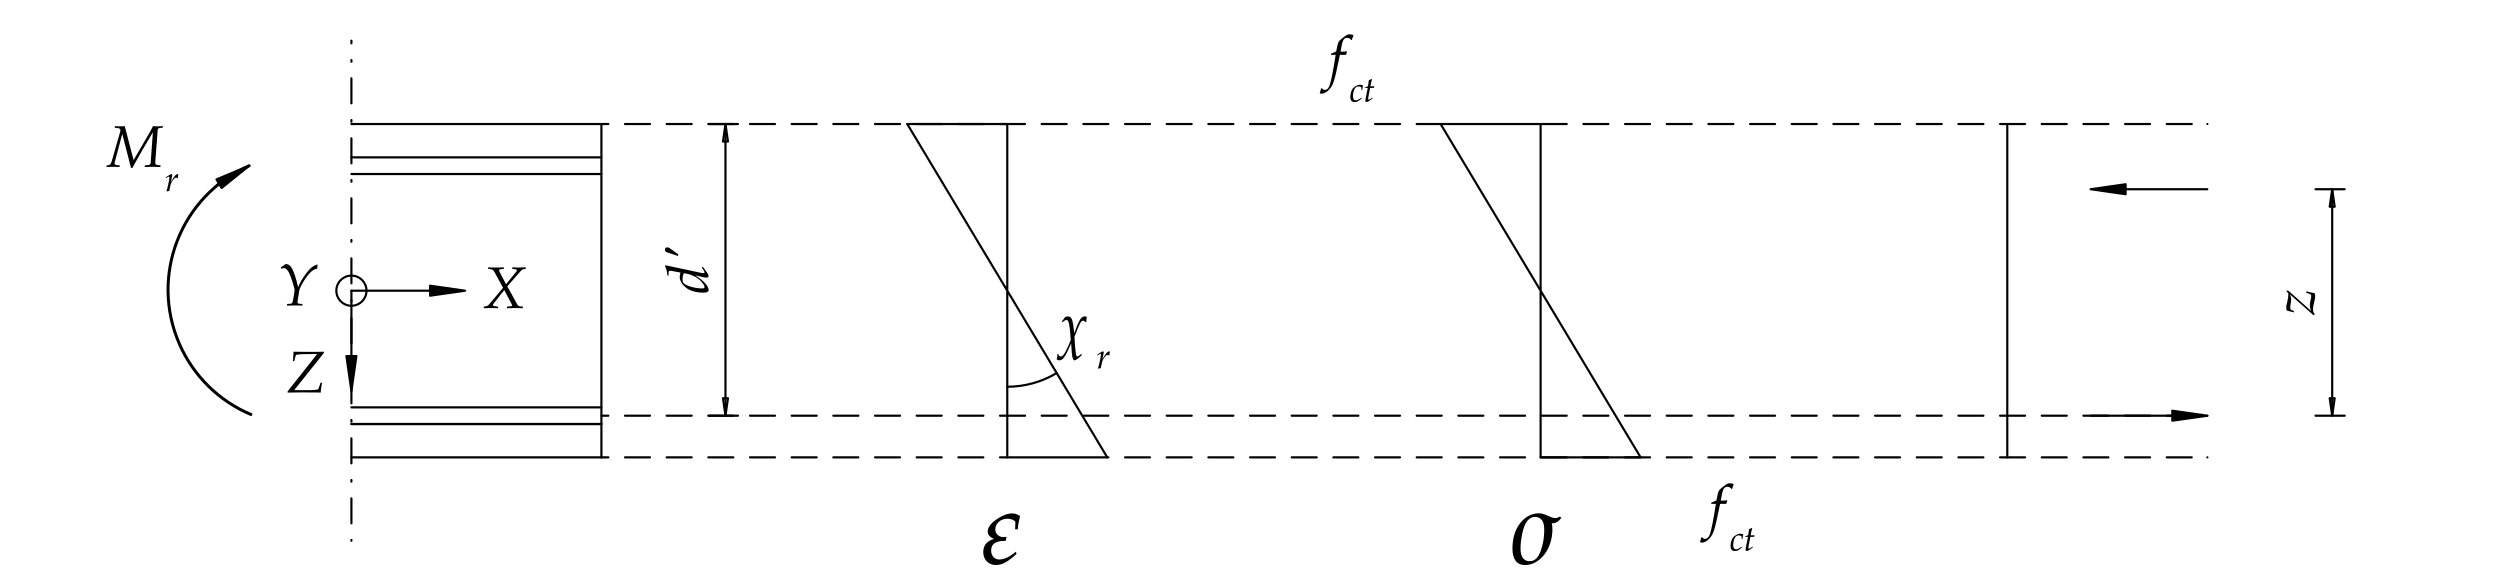
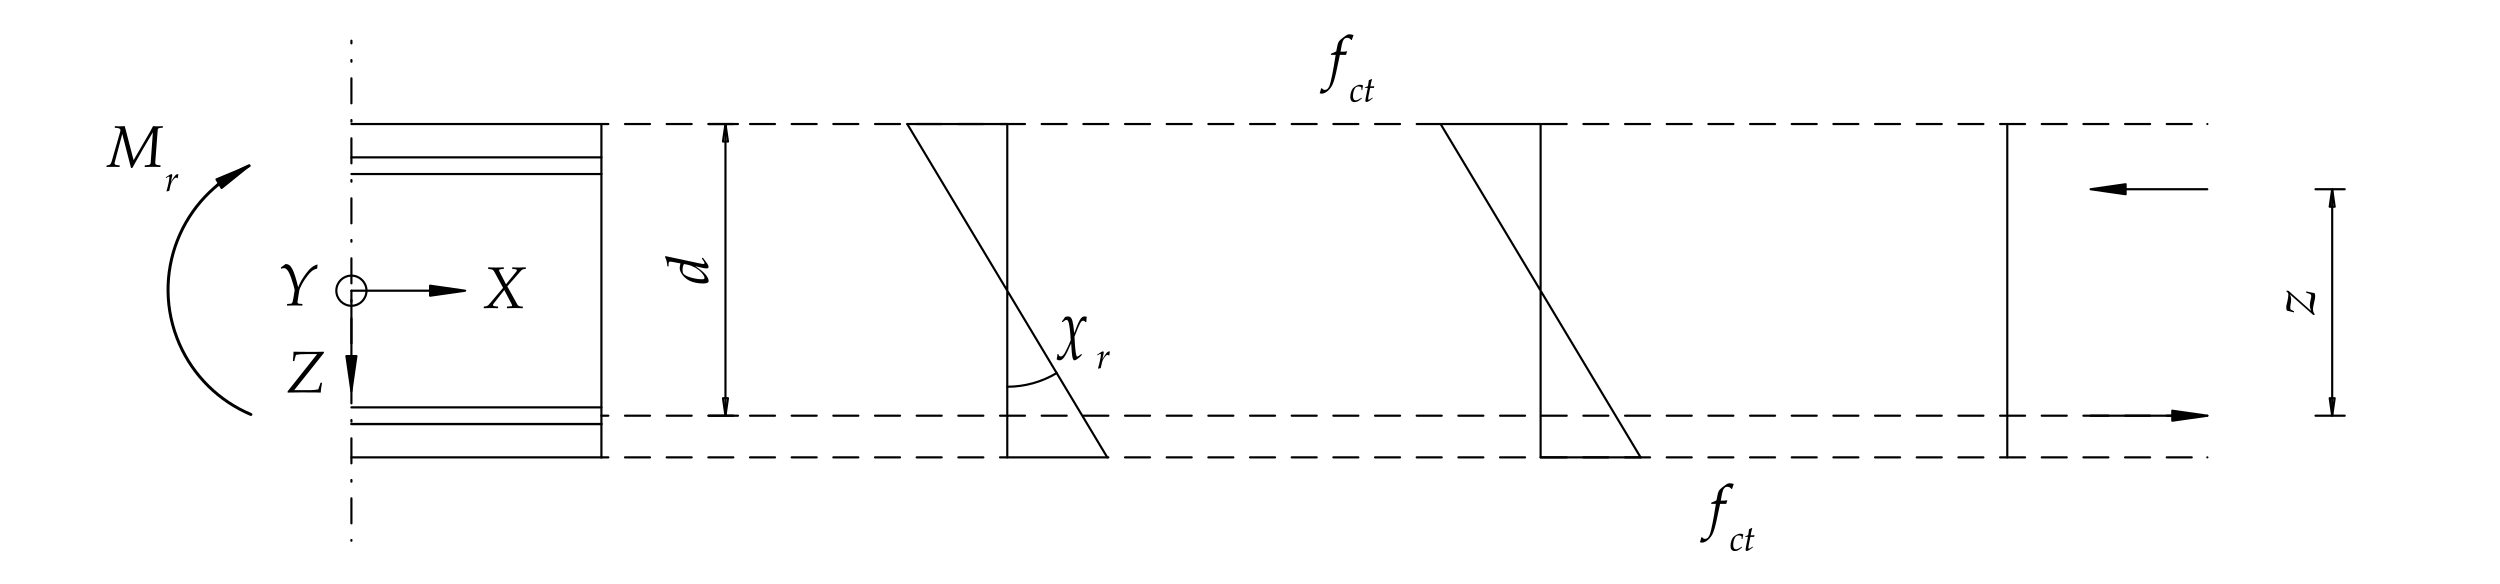
<svg xmlns="http://www.w3.org/2000/svg" version="1.1" id="svg1" width="566.929" height="132.283" viewBox="0 0 566.929 132.283">
  <defs id="defs1">
    <clipPath clipPathUnits="userSpaceOnUse" id="clipPath17">
      <path d="M -0.004,-9.9e-4 V 99.214 H 425.201 V -9.9e-4 H -0.004" transform="matrix(1,0,0,-1,-18.29667,70.83881)" clip-rule="evenodd" id="path17" />
    </clipPath>
    <clipPath clipPathUnits="userSpaceOnUse" id="clipPath18">
      <path d="M -0.004,-9.9e-4 V 99.214 H 425.201 V -9.9e-4 H -0.004" transform="matrix(1,0,0,-1,-28.03197,66.70495)" clip-rule="evenodd" id="path18" />
    </clipPath>
    <clipPath clipPathUnits="userSpaceOnUse" id="clipPath19">
      <path d="M -0.004,-9.9e-4 V 99.214 H 425.201 V -9.9e-4 H -0.004" transform="matrix(1,0,0,-1,-226.0745,86.04718)" clip-rule="evenodd" id="path19" />
    </clipPath>
    <clipPath clipPathUnits="userSpaceOnUse" id="clipPath20">
      <path d="M -0.004,-9.9e-4 V 99.214 H 425.201 V -9.9e-4 H -0.004" transform="matrix(1,0,0,-1,-229.5022,81.91332)" clip-rule="evenodd" id="path20" />
    </clipPath>
    <clipPath clipPathUnits="userSpaceOnUse" id="clipPath21">
-       <path d="M -0.004,-9.9e-4 V 99.214 H 425.201 V -9.9e-4 H -0.004" transform="matrix(1,0,0,-1,-166.8523,3.424063)" clip-rule="evenodd" id="path21" />
+       <path d="M -0.004,-9.9e-4 V 99.214 H 425.201 V -9.9e-4 H -0.004" transform="matrix(1,0,0,-1,-290.7436,9.68927)" clip-rule="evenodd" id="path21" />
    </clipPath>
    <clipPath clipPathUnits="userSpaceOnUse" id="clipPath22">
-       <path d="M -0.004,-9.9e-4 V 99.214 H 425.201 V -9.9e-4 H -0.004" transform="matrix(1,0,0,-1,-256.3917,3.424063)" clip-rule="evenodd" id="path22" />
-     </clipPath>
-     <clipPath clipPathUnits="userSpaceOnUse" id="clipPath23">
-       <path d="M -0.004,-9.9e-4 V 99.214 H 425.201 V -9.9e-4 H -0.004" transform="matrix(1,0,0,-1,-290.7436,9.68927)" clip-rule="evenodd" id="path23" />
+       <path d="M -0.004,-9.9e-4 V 99.214 H 425.201 V -9.9e-4 H -0.004" transform="matrix(1,0,0,-1,-294.1713,5.555413)" clip-rule="evenodd" id="path22" />
    </clipPath>
    <clipPath clipPathUnits="userSpaceOnUse" id="clipPath24">
-       <path d="M -0.004,-9.9e-4 V 99.214 H 425.201 V -9.9e-4 H -0.004" transform="matrix(1,0,0,-1,-294.1713,5.555413)" clip-rule="evenodd" id="path24" />
+       <path d="M -0.004,-9.9e-4 V 99.214 H 425.201 V -9.9e-4 H -0.004" transform="matrix(0,1,1,0,-45.64031,-393.6556)" clip-rule="evenodd" id="path24" />
    </clipPath>
    <clipPath clipPathUnits="userSpaceOnUse" id="clipPath26">
-       <path d="M -0.004,-9.9e-4 V 99.214 H 425.201 V -9.9e-4 H -0.004" transform="matrix(0,1,1,0,-45.64031,-393.6556)" clip-rule="evenodd" id="path26" />
+       <path d="M -0.004,-9.9e-4 V 99.214 H 425.201 V -9.9e-4 H -0.004" transform="matrix(1,0,0,-1,-180.5264,40.69378)" clip-rule="evenodd" id="path26" />
    </clipPath>
-     <clipPath clipPathUnits="userSpaceOnUse" id="clipPath28">
-       <path d="M -0.004,-9.9e-4 V 99.214 H 425.201 V -9.9e-4 H -0.004" transform="matrix(0,1,1,0,-49.26397,-120.4173)" clip-rule="evenodd" id="path28" />
+     <clipPath clipPathUnits="userSpaceOnUse" id="clipPath27">
+       <path d="M -0.004,-9.9e-4 V 99.214 H 425.201 V -9.9e-4 H -0.004" transform="matrix(1,0,0,-1,-186.462,36.55992)" clip-rule="evenodd" id="path27" />
    </clipPath>
-     <clipPath clipPathUnits="userSpaceOnUse" id="clipPath30">
-       <path d="M -0.004,-9.9e-4 V 99.214 H 425.201 V -9.9e-4 H -0.004" transform="matrix(1,0,0,-1,-180.5264,40.69378)" clip-rule="evenodd" id="path30" />
+     <clipPath clipPathUnits="userSpaceOnUse" id="clipPath29">
+       <path d="M -0.004,-9.9e-4 V 99.214 H 425.201 V -9.9e-4 H -0.004" transform="matrix(0,1,1,0,-50.82373,-120.4173)" clip-rule="evenodd" id="path29" />
    </clipPath>
    <clipPath clipPathUnits="userSpaceOnUse" id="clipPath31">
-       <path d="M -0.004,-9.9e-4 V 99.214 H 425.201 V -9.9e-4 H -0.004" transform="matrix(1,0,0,-1,-186.462,36.55992)" clip-rule="evenodd" id="path31" />
+       <path d="M -0.004,-9.9e-4 V 99.214 H 425.201 V -9.9e-4 H -0.004" transform="matrix(1,0,0,-1,-48.71762,32.4726)" clip-rule="evenodd" id="path31" />
    </clipPath>
    <clipPath clipPathUnits="userSpaceOnUse" id="clipPath32">
-       <path d="M -0.004,-9.9e-4 V 99.214 H 425.201 V -9.9e-4 H -0.004" transform="matrix(1,0,0,-1,-48.71762,32.4726)" clip-rule="evenodd" id="path32" />
+       <path d="M -0.004,-9.9e-4 V 99.214 H 425.201 V -9.9e-4 H -0.004" transform="matrix(1,0,0,-1,-82.07581,46.8225)" clip-rule="evenodd" id="path32" />
    </clipPath>
    <clipPath clipPathUnits="userSpaceOnUse" id="clipPath33">
-       <path d="M -0.004,-9.9e-4 V 99.214 H 425.201 V -9.9e-4 H -0.004" transform="matrix(1,0,0,-1,-82.07581,46.8225)" clip-rule="evenodd" id="path33" />
-     </clipPath>
-     <clipPath clipPathUnits="userSpaceOnUse" id="clipPath34">
-       <path d="M -0.004,-9.9e-4 V 99.214 H 425.201 V -9.9e-4 H -0.004" transform="matrix(1,0,0,-1,-47.25952,47.26309)" clip-rule="evenodd" id="path34" />
+       <path d="M -0.004,-9.9e-4 V 99.214 H 425.201 V -9.9e-4 H -0.004" transform="matrix(1,0,0,-1,-47.25952,47.26309)" clip-rule="evenodd" id="path33" />
    </clipPath>
  </defs>
  <g id="g1">
    <path id="path1" d="M 42.371,71.017 C 30.726,65.918 25.42,52.344 30.519,40.7 m 0,0 c 2.365,-5.402 6.714,-9.69 12.149,-11.98" style="fill:none;stroke:#000000;stroke-width:0.51;stroke-linecap:round;stroke-linejoin:round;stroke-miterlimit:10;stroke-dasharray:none;stroke-opacity:1" transform="matrix(1.333333,0,0,-1.333333,0,132.2835)" />
    <path id="path2" d="m 39.935,69.567 2.436,1.449 M 37.255,67.973 36.89,67.756 m 5.481,3.261 v 0 l -5.551,-2.313 0.87,-1.462 4.681,3.774" style="fill:none;stroke:#000000;stroke-width:0.368;stroke-linecap:round;stroke-linejoin:round;stroke-miterlimit:10;stroke-dasharray:none;stroke-opacity:1" transform="matrix(1.333333,0,0,-1.333333,0,132.2835)" />
    <path id="path3" d="m 37.69,67.242 4.681,3.774 -5.551,-2.313 z" style="fill:#000000;fill-opacity:1;fill-rule:nonzero;stroke:none" transform="matrix(1.333333,0,0,-1.333333,0,132.2835)" />
    <path id="path4" d="m 59.768,78.117 h 42.52 M 59.768,72.448 h 42.52 m 52.022,5.669 h 17.008 M 375.411,67.028 h -19.843 m 5.953,0 h 0.425 m -6.378,0 v 0 l 5.953,-0.85 v 1.701 l -5.953,-0.85" style="fill:none;stroke:#000000;stroke-width:0.368;stroke-linecap:round;stroke-linejoin:round;stroke-miterlimit:10;stroke-dasharray:none;stroke-opacity:1" transform="matrix(1.333333,0,0,-1.333333,0,132.2835)" />
    <path id="path5" d="m 361.522,67.878 -5.953,-0.85 5.953,-0.85 z" style="fill:#000000;fill-opacity:1;fill-rule:nonzero;stroke:none" transform="matrix(1.333333,0,0,-1.333333,0,132.2835)" />
    <path id="path6" d="m 102.287,78.117 h 1.177 m 2.835,0 h 4.252 m 2.835,0 h 4.252 m 2.835,0 h 4.252 m 2.835,0 h 4.252 m 2.835,0 h 4.252 m 2.835,0 h 4.252 m 2.835,0 h 4.252 m 2.835,0 h 4.252 m 2.835,0 h 4.252 m 2.835,0 h 4.252 m 2.835,0 h 4.252 m 2.835,0 h 4.252 m 2.835,0 h 4.252 m 2.835,0 h 4.252 m 2.835,0 h 4.252 m 2.835,0 h 4.252 m 2.835,0 h 4.252 m 2.835,0 h 4.252 m 2.835,0 h 4.252 m 2.835,0 h 4.252 m 2.835,0 h 4.252 m 2.835,0 h 4.252 m 2.835,0 h 4.252 m 2.835,0 h 4.252 m 2.835,0 h 4.252 m 2.835,0 h 4.252 m 2.835,0 h 4.252 m 2.835,0 h 4.252 m 2.835,0 h 4.252 m 2.835,0 h 4.252 m 2.835,0 h 4.252 m 2.835,0 h 4.252 m 2.835,0 h 4.252 m 2.835,0 h 4.252 m 2.835,0 h 4.252 m 2.835,0 h 4.252 m 2.835,0 h 4.252 m 2.835,0 h 4.252 m -270.468,0 v 0 m 273.124,0 v 0 M 59.768,69.613 h 42.52 m 142.73,8.504 h 17.008 M 59.768,21.424 h 42.52 m -42.52,5.669 h 42.52 m 0,-5.669 h 1.177 m 2.835,0 h 4.252 m 2.835,0 h 4.252 m 2.835,0 h 4.252 m 2.835,0 h 4.252" style="fill:none;stroke:#000000;stroke-width:0.368;stroke-linecap:round;stroke-linejoin:round;stroke-miterlimit:10;stroke-dasharray:none;stroke-opacity:1" transform="matrix(1.333333,0,0,-1.333333,0,132.2835)" />
    <path id="path7" d="m 134.646,21.424 h 4.252 m 2.835,0 h 4.252 m 2.835,0 h 4.252 m 2.835,0 h 4.252 m 2.835,0 h 4.252 m 2.835,0 h 4.252 m 2.835,0 h 4.252 m 2.835,0 h 4.252 m 2.835,0 h 4.252 m 2.835,0 h 4.252 m 2.835,0 h 4.252 m 2.835,0 h 4.252 m 2.835,0 h 4.252 m 2.835,0 h 4.252 m 2.835,0 h 4.252 m 2.835,0 h 4.252 m 2.835,0 h 4.252 m 2.835,0 h 4.252 m 2.835,0 h 4.252 m 2.835,0 h 4.252 m 2.835,0 h 4.252 m 2.835,0 h 4.252 m 2.835,0 h 4.252 m 2.835,0 h 4.252 m 2.835,0 h 4.252 m 2.835,0 h 4.252 m 2.835,0 h 4.252 m 2.835,0 h 4.252 m 2.835,0 h 4.252 m 2.835,0 h 4.252 m 2.835,0 h 4.252 m 2.835,0 h 4.252 m 2.835,0 h 4.252 m 2.835,0 h 4.252 m -270.468,0 v 0 m 273.124,0 v 0 m -204.094,0 h 17.008 m -17.008,0 h 17.008 M 59.768,27.093 h 42.52 m -42.52,2.835 h 42.52 m 253.281,-1.417 h 19.843 m -5.953,0 h -0.425 m 6.378,0 v 0 l -5.953,0.85 v -1.701 l 5.953,0.85" style="fill:none;stroke:#000000;stroke-width:0.368;stroke-linecap:round;stroke-linejoin:round;stroke-miterlimit:10;stroke-dasharray:none;stroke-opacity:1" transform="matrix(1.333333,0,0,-1.333333,0,132.2835)" />
    <path id="path8" d="m 369.459,27.66 5.953,0.85 -5.953,0.85 z" style="fill:#000000;fill-opacity:1;fill-rule:nonzero;stroke:none" transform="matrix(1.333333,0,0,-1.333333,0,132.2835)" />
    <path id="path9" d="m 102.287,28.511 h 1.177 m 2.835,0 h 4.252 m 2.835,0 h 4.252 m 2.835,0 h 4.252 m 2.835,0 h 4.252 m 2.835,0 h 4.252 m 2.835,0 h 4.252 m 2.835,0 h 4.252 m 2.835,0 h 4.252 m 2.835,0 h 4.252 m 2.835,0 h 4.252 m 2.835,0 h 4.252 m 2.835,0 h 4.252 m 2.835,0 h 4.252 m 2.835,0 h 4.252 m 2.835,0 h 4.252 m 2.835,0 h 4.252 m 2.835,0 h 4.252 m 2.835,0 h 4.252 m 2.835,0 h 4.252 m 2.835,0 h 4.252 m 2.835,0 h 4.252 m 2.835,0 h 4.252 m 2.835,0 h 4.252 m 2.835,0 h 4.252 m 2.835,0 h 4.252 m 2.835,0 h 4.252 m 2.835,0 h 4.252 m 2.835,0 h 4.252 m 2.835,0 h 4.252 m 2.835,0 h 4.252 m 2.835,0 h 4.252 m 2.835,0 h 4.252 m 2.835,0 h 4.252 m 2.835,0 h 4.252 m 2.835,0 h 4.252 m 2.835,0 h 4.252 m 2.835,0 h 4.252 m 2.835,0 h 4.252 m -270.468,0 v 0 m 273.124,0 v 0 M 262.025,21.424 h 17.008 M 59.768,10.205 v 4.252 m 0,5.953 v 4.252 m 0,5.953 v 4.252 m 0,5.953 v 4.252 m 0,5.953 v 4.252 m 0,5.953 v 4.252 m 0,5.953 v 4.252 m 0,5.953 v 4.252" style="fill:none;stroke:#000000;stroke-width:0.368;stroke-linecap:round;stroke-linejoin:round;stroke-miterlimit:10;stroke-dasharray:none;stroke-opacity:1" transform="matrix(1.333333,0,0,-1.333333,0,132.2835)" />
    <path id="path10" d="m 59.768,91.843 v 0.448 m 0,-85.039 v 0.119 m 0,9.921 v 0.283 m 0,9.921 v 0.283 m 0,9.921 v 0.283 m 0,9.921 v 0.283 m 0,9.921 v 0.283 m 0,9.921 v 0.283 m 0,9.921 v 0.283 m 0,9.921 v 0.283 m 0,-81.757 v 0 m 0,85.039 v 0 M 102.287,78.117 V 21.424 m 69.029,56.693 V 21.424 m 90.709,56.693 V 21.424 m 79.37,56.693 V 21.424 m -153.071,0 -34.016,56.693 m 90.709,0 34.016,-56.693" style="fill:none;stroke:#000000;stroke-width:0.368;stroke-linecap:round;stroke-linejoin:round;stroke-miterlimit:10;stroke-dasharray:none;stroke-opacity:1" transform="matrix(1.333333,0,0,-1.333333,0,132.2835)" />
    <path id="path11" d="m 62.333,49.771 c 0,1.417 -1.149,2.565 -2.565,2.565 m 0,0 c -1.417,0 -2.565,-1.149 -2.565,-2.565 m 0,0 c 0,-1.417 1.149,-2.565 2.565,-2.565 m 0,0 c 1.417,0 2.565,1.149 2.565,2.565" style="fill:none;stroke:#000000;stroke-width:0.368;stroke-linecap:round;stroke-linejoin:round;stroke-miterlimit:10;stroke-dasharray:none;stroke-opacity:1" transform="matrix(1.333333,0,0,-1.333333,0,132.2835)" />
    <path id="path12" d="m 171.317,33.436 c 2.96,0 5.865,0.805 8.404,2.328" style="fill:none;stroke:#000000;stroke-width:0.368;stroke-linecap:round;stroke-linejoin:round;stroke-miterlimit:10;stroke-dasharray:none;stroke-opacity:1" transform="matrix(1.333333,0,0,-1.333333,0,132.2835)" />
    <path id="path13" d="m 59.768,49.771 h 19.333 m -5.953,0 h -0.425 m 6.378,0 v 0 l -5.953,0.85 v -1.701 l 5.953,0.85" style="fill:none;stroke:#000000;stroke-width:0.368;stroke-linecap:round;stroke-linejoin:round;stroke-miterlimit:10;stroke-dasharray:none;stroke-opacity:1" transform="matrix(1.333333,0,0,-1.333333,0,132.2835)" />
    <path id="path14" d="m 73.148,48.92 5.953,0.85 -5.953,0.85 z" style="fill:#000000;fill-opacity:1;fill-rule:nonzero;stroke:none" transform="matrix(1.333333,0,0,-1.333333,0,132.2835)" />
    <path id="path15" d="m 59.768,49.771 v -17.071 m 0,5.953 v 0.425 m 0,-6.378 v 0 l 0.85,5.953 h -1.701 l 0.85,-5.953" style="fill:none;stroke:#000000;stroke-width:0.368;stroke-linecap:round;stroke-linejoin:round;stroke-miterlimit:10;stroke-dasharray:none;stroke-opacity:1" transform="matrix(1.333333,0,0,-1.333333,0,132.2835)" />
    <path id="path16" d="m 58.917,38.653 0.85,-5.953 0.85,5.953 z" style="fill:#000000;fill-opacity:1;fill-rule:nonzero;stroke:none" transform="matrix(1.333333,0,0,-1.333333,0,132.2835)" />
    <text id="text16" xml:space="preserve" transform="matrix(1.333333,0,0,1.333333,24.39556,37.83172)" clip-path="url(#clipPath17)">
      <tspan style="font-style:italic;font-variant:normal;font-weight:normal;font-stretch:normal;font-size:10.007px;font-family:'Palatino Linotype';writing-mode:lr-tb;fill:#000000;fill-opacity:1;fill-rule:nonzero;stroke:none" x="0" y="0" id="tspan16">M</tspan>
    </text>
    <text id="text17" xml:space="preserve" transform="matrix(1.333333,0,0,1.333333,37.37596,43.34353)" clip-path="url(#clipPath18)">
      <tspan style="font-style:italic;font-variant:normal;font-weight:normal;font-stretch:normal;font-size:6.004px;font-family:'Palatino Linotype';writing-mode:lr-tb;fill:#000000;fill-opacity:1;fill-rule:nonzero;stroke:none" x="0" y="0" id="tspan17">r</tspan>
    </text>
    <text id="text18" xml:space="preserve" transform="matrix(1.333333,0,0,1.333333,301.4327,17.55389)" clip-path="url(#clipPath19)">
      <tspan style="font-style:italic;font-variant:normal;font-weight:normal;font-stretch:normal;font-size:10.007px;font-family:'Palatino Linotype';writing-mode:lr-tb;fill:#000000;fill-opacity:1;fill-rule:nonzero;stroke:none" x="0" y="0" id="tspan18">f</tspan>
    </text>
    <text id="text19" xml:space="preserve" transform="matrix(1.333333,0,0,1.333333,306.0029,23.06571)" clip-path="url(#clipPath20)">
      <tspan style="font-style:italic;font-variant:normal;font-weight:normal;font-stretch:normal;font-size:6.004px;font-family:'Palatino Linotype';writing-mode:lr-tb;fill:#000000;fill-opacity:1;fill-rule:nonzero;stroke:none" x="0 2.444" y="0" id="tspan19">ct</tspan>
    </text>
-     <text id="text20" xml:space="preserve" transform="matrix(1.333333,0,0,1.333333,222.4697,127.7181)" clip-path="url(#clipPath21)">
-       <tspan style="font-style:italic;font-variant:normal;font-weight:normal;font-stretch:normal;font-size:18.013px;font-family:'Palatino Linotype';writing-mode:lr-tb;fill:#000000;fill-opacity:1;fill-rule:nonzero;stroke:none" x="0" y="0" id="tspan20">ε</tspan>
+     <text id="text20" xml:space="preserve" transform="matrix(1.333333,0,0,1.333333,387.6581,119.3644)" clip-path="url(#clipPath21)">
+       <tspan style="font-style:italic;font-variant:normal;font-weight:normal;font-stretch:normal;font-size:10.007px;font-family:'Palatino Linotype';writing-mode:lr-tb;fill:#000000;fill-opacity:1;fill-rule:nonzero;stroke:none" x="0" y="0" id="tspan20">f</tspan>
    </text>
-     <text id="text21" xml:space="preserve" transform="matrix(1.333333,0,0,1.333333,341.8555,127.7181)" clip-path="url(#clipPath22)">
-       <tspan style="font-style:italic;font-variant:normal;font-weight:normal;font-stretch:normal;font-size:18.013px;font-family:'Palatino Linotype';writing-mode:lr-tb;fill:#000000;fill-opacity:1;fill-rule:nonzero;stroke:none" x="0" y="0" id="tspan21">σ</tspan>
+     <text id="text21" xml:space="preserve" transform="matrix(1.333333,0,0,1.333333,392.2284,124.8762)" clip-path="url(#clipPath22)">
+       <tspan style="font-style:italic;font-variant:normal;font-weight:normal;font-stretch:normal;font-size:6.004px;font-family:'Palatino Linotype';writing-mode:lr-tb;fill:#000000;fill-opacity:1;fill-rule:nonzero;stroke:none" x="0 2.444" y="0" id="tspan21">ct</tspan>
    </text>
-     <text id="text22" xml:space="preserve" transform="matrix(1.333333,0,0,1.333333,387.6581,119.3644)" clip-path="url(#clipPath23)">
-       <tspan style="font-style:italic;font-variant:normal;font-weight:normal;font-stretch:normal;font-size:10.007px;font-family:'Palatino Linotype';writing-mode:lr-tb;fill:#000000;fill-opacity:1;fill-rule:nonzero;stroke:none" x="0" y="0" id="tspan22">f</tspan>
+     <path id="path23" d="m 396.656,28.511 -0.425,2.976 h 0.85 l -0.425,-2.976 m 0,38.517 -0.425,-2.976 h 0.85 l -0.425,2.976 m 0,-38.517 h -2.126 m 2.126,0 h 2.126 m -2.126,38.517 h -2.126 m 2.126,0 h 2.126 m -2.126,-38.517 h -2.835 m 2.835,38.517 h -2.835 m 2.835,-38.517 v 0 m 0,38.517 v 0" style="fill:none;stroke:#000000;stroke-width:0.368;stroke-linecap:round;stroke-linejoin:round;stroke-miterlimit:10;stroke-dasharray:none;stroke-opacity:1" transform="matrix(1.333333,0,0,-1.333333,0,132.2835)" />
+     <text id="text23" xml:space="preserve" transform="matrix(0,-1.333333,1.333333,0,524.8742,71.42972)" clip-path="url(#clipPath24)">
+       <tspan style="font-style:italic;font-variant:normal;font-weight:normal;font-stretch:normal;font-size:10.007px;font-family:'Palatino Linotype';writing-mode:lr-tb;fill:#000000;fill-opacity:1;fill-rule:nonzero;stroke:none" x="0" y="0" id="tspan23">z</tspan>
    </text>
-     <text id="text23" xml:space="preserve" transform="matrix(1.333333,0,0,1.333333,392.2284,124.8762)" clip-path="url(#clipPath24)">
-       <tspan style="font-style:italic;font-variant:normal;font-weight:normal;font-stretch:normal;font-size:6.004px;font-family:'Palatino Linotype';writing-mode:lr-tb;fill:#000000;fill-opacity:1;fill-rule:nonzero;stroke:none" x="0 2.444" y="0" id="tspan23">ct</tspan>
+     <path id="path25" d="M 396.656,28.511 V 67.028" style="fill:none;stroke:#000000;stroke-width:0.368;stroke-linecap:round;stroke-linejoin:round;stroke-miterlimit:10;stroke-dasharray:none;stroke-opacity:1" transform="matrix(1.333333,0,0,-1.333333,0,132.2835)" />
+     <text id="text25" xml:space="preserve" transform="matrix(1.333333,0,0,1.333333,240.7018,78.02509)" clip-path="url(#clipPath26)">
+       <tspan style="font-style:italic;font-variant:normal;font-weight:normal;font-stretch:normal;font-size:10.007px;font-family:'Palatino Linotype';writing-mode:lr-tb;fill:#000000;fill-opacity:1;fill-rule:nonzero;stroke:none" x="0" y="0" id="tspan25">χ</tspan>
    </text>
-     <path id="path25" d="m 396.656,28.511 -0.425,2.976 h 0.85 l -0.425,-2.976 m 0,38.517 -0.425,-2.976 h 0.85 l -0.425,2.976 m 0,-38.517 h -2.126 m 2.126,0 h 2.126 m -2.126,38.517 h -2.126 m 2.126,0 h 2.126 m -2.126,-38.517 h -2.835 m 2.835,38.517 h -2.835 m 2.835,-38.517 v 0 m 0,38.517 v 0" style="fill:none;stroke:#000000;stroke-width:0.368;stroke-linecap:round;stroke-linejoin:round;stroke-miterlimit:10;stroke-dasharray:none;stroke-opacity:1" transform="matrix(1.333333,0,0,-1.333333,0,132.2835)" />
-     <text id="text25" xml:space="preserve" transform="matrix(0,-1.333333,1.333333,0,524.8742,71.42972)" clip-path="url(#clipPath26)">
-       <tspan style="font-style:italic;font-variant:normal;font-weight:normal;font-stretch:normal;font-size:10.007px;font-family:'Palatino Linotype';writing-mode:lr-tb;fill:#000000;fill-opacity:1;fill-rule:nonzero;stroke:none" x="0" y="0" id="tspan25">z</tspan>
+     <text id="text26" xml:space="preserve" transform="matrix(1.333333,0,0,1.333333,248.6161,83.53691)" clip-path="url(#clipPath27)">
+       <tspan style="font-style:italic;font-variant:normal;font-weight:normal;font-stretch:normal;font-size:6.004px;font-family:'Palatino Linotype';writing-mode:lr-tb;fill:#000000;fill-opacity:1;fill-rule:nonzero;stroke:none" x="0" y="0" id="tspan26">r</tspan>
    </text>
-     <path id="path27" d="m 396.656,28.511 v 38.517 m -273.268,-38.517 -0.425,2.976 h 0.85 l -0.425,-2.976 m 0,49.606 -0.425,-2.976 h 0.85 l -0.425,2.976 m 0,-49.606 h -2.126 m 2.126,0 h 2.126 m -2.126,49.606 h -2.126 m 2.126,0 h 2.126 m -2.126,-49.606 h -2.835 m 2.835,49.606 h -2.835 m 2.835,-49.606 v 0 m 0,49.606 v 0" style="fill:none;stroke:#000000;stroke-width:0.368;stroke-linecap:round;stroke-linejoin:round;stroke-miterlimit:10;stroke-dasharray:none;stroke-opacity:1" transform="matrix(1.333333,0,0,-1.333333,0,132.2835)" />
-     <text id="text27" xml:space="preserve" transform="matrix(0,-1.333333,1.333333,0,160.5564,66.59817)" clip-path="url(#clipPath28)">
-       <tspan style="font-style:italic;font-variant:normal;font-weight:normal;font-stretch:normal;font-size:10.007px;font-family:'Palatino Linotype';writing-mode:lr-tb;fill:#000000;fill-opacity:1;fill-rule:nonzero;stroke:none" x="0 5.004" y="0" id="tspan27">d'</tspan>
+     <path id="path28" d="m 123.387,28.511 -0.425,2.976 h 0.85 l -0.425,-2.976 m 0,49.606 -0.425,-2.976 h 0.85 l -0.425,2.976 m 0,-49.606 h -2.126 m 2.126,0 h 2.126 m -2.126,49.606 h -2.126 m 2.126,0 h 2.126 m -2.126,-49.606 h -2.835 m 2.835,49.606 h -2.835 m 2.835,-49.606 v 0 m 0,49.606 v 0" style="fill:none;stroke:#000000;stroke-width:0.368;stroke-linecap:round;stroke-linejoin:round;stroke-miterlimit:10;stroke-dasharray:none;stroke-opacity:1" transform="matrix(1.333333,0,0,-1.333333,0,132.2835)" />
+     <text id="text28" xml:space="preserve" transform="matrix(0,-1.333333,1.333333,0,160.5564,64.51849)" clip-path="url(#clipPath29)">
+       <tspan style="font-style:italic;font-variant:normal;font-weight:normal;font-stretch:normal;font-size:10.007px;font-family:'Palatino Linotype';writing-mode:lr-tb;fill:#000000;fill-opacity:1;fill-rule:nonzero;stroke:none" x="0" y="0" id="tspan28">d</tspan>
    </text>
-     <path id="path29" d="m 123.387,28.511 v 49.606" style="fill:none;stroke:#000000;stroke-width:0.368;stroke-linecap:round;stroke-linejoin:round;stroke-miterlimit:10;stroke-dasharray:none;stroke-opacity:1" transform="matrix(1.333333,0,0,-1.333333,0,132.2835)" />
-     <text id="text29" xml:space="preserve" transform="matrix(1.333333,0,0,1.333333,240.7018,78.02509)" clip-path="url(#clipPath30)">
-       <tspan style="font-style:italic;font-variant:normal;font-weight:normal;font-stretch:normal;font-size:10.007px;font-family:'Palatino Linotype';writing-mode:lr-tb;fill:#000000;fill-opacity:1;fill-rule:nonzero;stroke:none" x="0" y="0" id="tspan29">χ</tspan>
+     <path id="path30" d="m 123.387,28.511 v 49.606" style="fill:none;stroke:#000000;stroke-width:0.368;stroke-linecap:round;stroke-linejoin:round;stroke-miterlimit:10;stroke-dasharray:none;stroke-opacity:1" transform="matrix(1.333333,0,0,-1.333333,0,132.2835)" />
+     <text id="text30" xml:space="preserve" transform="matrix(1.333333,0,0,1.333333,64.95683,88.98667)" clip-path="url(#clipPath31)">
+       <tspan style="font-style:italic;font-variant:normal;font-weight:normal;font-stretch:normal;font-size:10.007px;font-family:'Palatino Linotype';writing-mode:lr-tb;fill:#000000;fill-opacity:1;fill-rule:nonzero;stroke:none" x="0" y="0" id="tspan30">Z</tspan>
    </text>
-     <text id="text30" xml:space="preserve" transform="matrix(1.333333,0,0,1.333333,248.6161,83.53691)" clip-path="url(#clipPath31)">
-       <tspan style="font-style:italic;font-variant:normal;font-weight:normal;font-stretch:normal;font-size:6.004px;font-family:'Palatino Linotype';writing-mode:lr-tb;fill:#000000;fill-opacity:1;fill-rule:nonzero;stroke:none" x="0" y="0" id="tspan30">r</tspan>
+     <text id="text31" xml:space="preserve" transform="matrix(1.333333,0,0,1.333333,109.4344,69.85347)" clip-path="url(#clipPath32)">
+       <tspan style="font-style:italic;font-variant:normal;font-weight:normal;font-stretch:normal;font-size:10.007px;font-family:'Palatino Linotype';writing-mode:lr-tb;fill:#000000;fill-opacity:1;fill-rule:nonzero;stroke:none" x="0" y="0" id="tspan31">X</tspan>
    </text>
-     <text id="text31" xml:space="preserve" transform="matrix(1.333333,0,0,1.333333,64.95683,88.98667)" clip-path="url(#clipPath32)">
-       <tspan style="font-style:italic;font-variant:normal;font-weight:normal;font-stretch:normal;font-size:10.007px;font-family:'Palatino Linotype';writing-mode:lr-tb;fill:#000000;fill-opacity:1;fill-rule:nonzero;stroke:none" x="0" y="0" id="tspan31">Z</tspan>
-     </text>
-     <text id="text32" xml:space="preserve" transform="matrix(1.333333,0,0,1.333333,109.4344,69.85347)" clip-path="url(#clipPath33)">
-       <tspan style="font-style:italic;font-variant:normal;font-weight:normal;font-stretch:normal;font-size:10.007px;font-family:'Palatino Linotype';writing-mode:lr-tb;fill:#000000;fill-opacity:1;fill-rule:nonzero;stroke:none" x="0" y="0" id="tspan32">X</tspan>
-     </text>
-     <text id="text33" xml:space="preserve" transform="matrix(1.333333,0,0,1.333333,63.01269,69.26601)" clip-path="url(#clipPath34)">
-       <tspan style="font-style:italic;font-variant:normal;font-weight:normal;font-stretch:normal;font-size:10.007px;font-family:'Palatino Linotype';writing-mode:lr-tb;fill:#000000;fill-opacity:1;fill-rule:nonzero;stroke:none" x="0" y="0" id="tspan33">Y</tspan>
+     <text id="text32" xml:space="preserve" transform="matrix(1.333333,0,0,1.333333,63.01269,69.26601)" clip-path="url(#clipPath33)">
+       <tspan style="font-style:italic;font-variant:normal;font-weight:normal;font-stretch:normal;font-size:10.007px;font-family:'Palatino Linotype';writing-mode:lr-tb;fill:#000000;fill-opacity:1;fill-rule:nonzero;stroke:none" x="0" y="0" id="tspan32">Y</tspan>
    </text>
  </g>
</svg>
